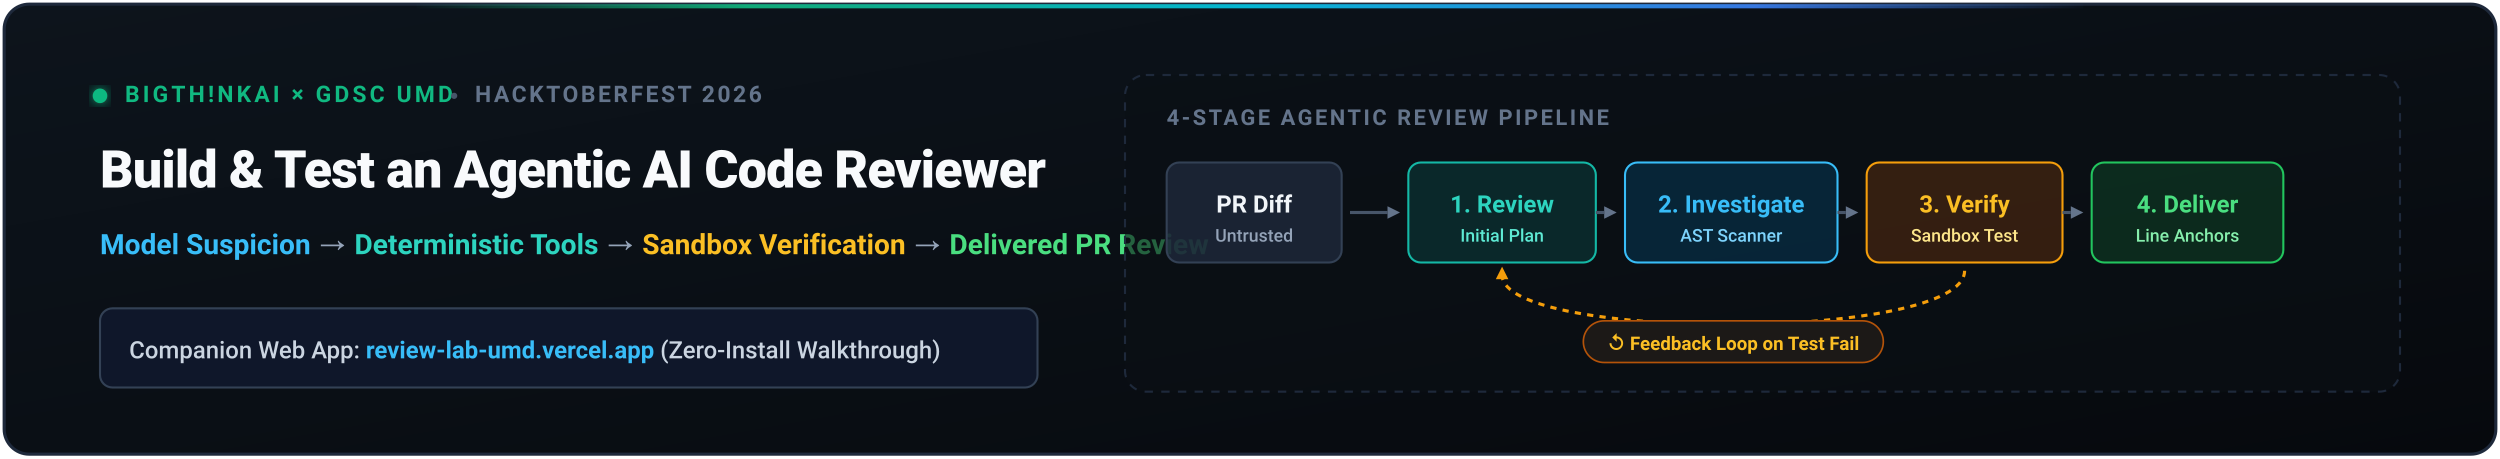
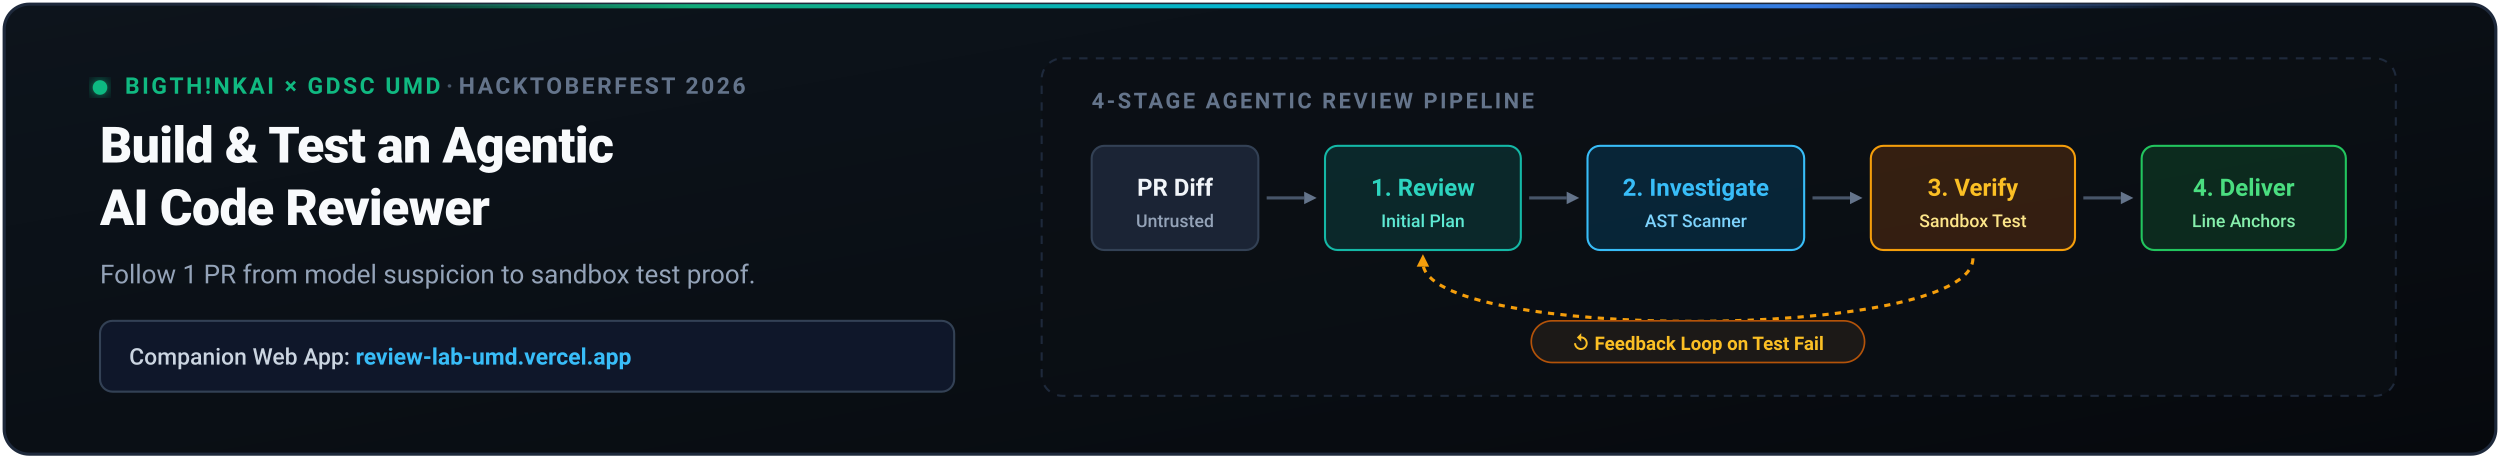
<svg xmlns="http://www.w3.org/2000/svg" viewBox="0 0 1200 220" width="100%" height="220" style="background: transparent; font-family: -apple-system, BlinkMacSystemFont, 'Segoe UI', Roboto, Helvetica, Arial, sans-serif;">
  <defs>
    <linearGradient id="bgGrad" x1="0%" y1="0%" x2="100%" y2="100%">
      <stop offset="0%" stop-color="#0d141c" />
      <stop offset="50%" stop-color="#0a0f15" />
      <stop offset="100%" stop-color="#06090d" />
    </linearGradient>
    <linearGradient id="accentGrad" x1="0%" y1="0%" x2="100%" y2="0%">
      <stop offset="0%" stop-color="#10b981" stop-opacity="0" />
      <stop offset="20%" stop-color="#10b981" stop-opacity="0.9" />
      <stop offset="50%" stop-color="#06b6d4" stop-opacity="1" />
      <stop offset="80%" stop-color="#3b82f6" stop-opacity="0.9" />
      <stop offset="100%" stop-color="#3b82f6" stop-opacity="0" />
    </linearGradient>
    <filter id="glow" x="-20%" y="-20%" width="140%" height="140%">
      <feGaussianBlur stdDeviation="3" result="blur" />
      <feComposite in="SourceGraphic" in2="blur" operator="over" />
    </filter>
  </defs>
  <rect x="2" y="2" width="1196" height="216" rx="12" fill="url(#bgGrad)" stroke="#1e293b" stroke-width="1.5" />
-   <rect x="200" y="2" width="800" height="2" fill="url(#accentGrad)" />
-   <circle cx="48" cy="46" r="3.5" fill="#10b981" filter="url(#glow)" />
-   <text x="60" y="49" fill="#10b981" font-size="11" font-weight="700" letter-spacing="1.5">BIGTH!NKAI × GDSC UMD</text>
-   <circle cx="218" cy="46" r="1.5" fill="#475569" />
-   <text x="228" y="49" fill="#64748b" font-size="11" font-weight="600" letter-spacing="1.2">HACKTOBERFEST 2026</text>
-   <text x="48" y="90" fill="#f8fafc" font-size="25" font-weight="800" letter-spacing="-0.4">Build &amp; Test an Agentic AI Code Reviewer</text>
-   <text x="48" y="122" fill="#94a3b8" font-size="13.5" font-weight="400">
-     <tspan fill="#38bdf8" font-weight="600">Model Suspicion</tspan> → 
-     <tspan fill="#2dd4bf" font-weight="600">Deterministic Tools</tspan> → 
-     <tspan fill="#fbbf24" font-weight="600">Sandbox Verification</tspan> → 
-     <tspan fill="#4ade80" font-weight="600">Delivered PR Review</tspan>
+   <rect x="150" y="2" width="900" height="2" fill="url(#accentGrad)" />
+   <circle cx="48" cy="42" r="3.5" fill="#10b981" filter="url(#glow)" />
+   <text x="60" y="45" font-size="11" font-weight="700" letter-spacing="1.2">
+     <tspan fill="#10b981">BIGTH!NKAI × GDSC UMD</tspan>
+     <tspan fill="#475569">   ·   </tspan>
+     <tspan fill="#64748b" font-weight="600">HACKTOBERFEST 2026</tspan>
  </text>
-   <rect x="48" y="148" width="450" height="38" rx="6" fill="#0f172a" stroke="#334155" stroke-width="1" />
-   <text x="62" y="172" fill="#cbd5e1" font-size="11.5" font-weight="500">
-     Companion Web App: <tspan fill="#38bdf8" font-weight="600">review-lab-umd.vercel.app</tspan> (Zero-Install Walkthrough)
+   <text x="48" y="78" fill="#f8fafc" font-size="24" font-weight="800" letter-spacing="-0.3">Build &amp; Test an Agentic</text>
+   <text x="48" y="108" fill="#f8fafc" font-size="24" font-weight="800" letter-spacing="-0.3">AI Code Reviewer</text>
+   <text x="48" y="136" fill="#94a3b8" font-size="12.5" font-weight="400">
+     Follow 1 PR from model suspicion to sandbox test proof.
  </text>
-   <g id="pipeline" transform="translate(540, 36)">
-     <rect x="0" y="0" width="612" height="152" rx="10" fill="#0b0f15" fill-opacity="0.6" stroke="#1e293b" stroke-width="1" stroke-dasharray="4,4" />
-     <text x="20" y="24" fill="#64748b" font-size="10.5" font-weight="700" letter-spacing="1.2">4-STAGE AGENTIC REVIEW PIPELINE</text>
-     <g transform="translate(20, 42)">
-       <rect width="84" height="48" rx="6" fill="#1e293b" fill-opacity="0.8" stroke="#334155" stroke-width="1" />
-       <text x="42" y="24" fill="#f1f5f9" font-size="11.5" font-weight="700" text-anchor="middle">PR Diff</text>
-       <text x="42" y="38" fill="#94a3b8" font-size="8.5" font-weight="500" text-anchor="middle">Untrusted</text>
+   <rect x="48" y="154" width="410" height="34" rx="6" fill="#0f172a" stroke="#334155" stroke-width="1" />
+   <text x="62" y="175" fill="#cbd5e1" font-size="11" font-weight="500">
+     Companion Web App: <tspan fill="#38bdf8" font-weight="600">review-lab-umd.vercel.app</tspan>
+   </text>
+   <g id="pipeline" transform="translate(500, 28)">
+     <rect x="0" y="0" width="650" height="162" rx="10" fill="#0b0f15" fill-opacity="0.75" stroke="#1e293b" stroke-width="1" stroke-dasharray="4,4" />
+     <text x="24" y="24" fill="#64748b" font-size="10.5" font-weight="700" letter-spacing="1.2">4-STAGE AGENTIC REVIEW PIPELINE</text>
+     <g transform="translate(24, 42)">
+       <rect width="80" height="50" rx="6" fill="#1e293b" fill-opacity="0.85" stroke="#334155" stroke-width="1" />
+       <text x="40" y="24" fill="#f1f5f9" font-size="11.5" font-weight="700" text-anchor="middle">PR Diff</text>
+       <text x="40" y="39" fill="#94a3b8" font-size="8.5" font-weight="500" text-anchor="middle">Untrusted</text>
    </g>
-     <path d="M 108 66 L 126 66" stroke="#475569" stroke-width="1.5" marker-end="url(#arrow)" />
-     <polygon points="126,63 132,66 126,69" fill="#64748b" />
+     <path d="M 108 67 L 126 67" stroke="#475569" stroke-width="1.5" />
+     <polygon points="126,64 132,67 126,70" fill="#64748b" />
    <g transform="translate(136, 42)">
-       <rect width="90" height="48" rx="6" fill="#0f766e" fill-opacity="0.25" stroke="#14b8a6" stroke-width="1" />
-       <text x="45" y="24" fill="#2dd4bf" font-size="11.5" font-weight="700" text-anchor="middle">1. Review</text>
-       <text x="45" y="38" fill="#5eead4" font-size="8.5" font-weight="500" text-anchor="middle">Initial Plan</text>
+       <rect width="94" height="50" rx="6" fill="#0f766e" fill-opacity="0.25" stroke="#14b8a6" stroke-width="1" />
+       <text x="47" y="24" fill="#2dd4bf" font-size="11.5" font-weight="700" text-anchor="middle">1. Review</text>
+       <text x="47" y="39" fill="#5eead4" font-size="8.5" font-weight="500" text-anchor="middle">Initial Plan</text>
    </g>
-     <polygon points="230,63 236,66 230,69" fill="#64748b" />
-     <path d="M 226 66 L 230 66" stroke="#475569" stroke-width="1.5" />
-     <g transform="translate(240, 42)">
-       <rect width="102" height="48" rx="6" fill="#0369a1" fill-opacity="0.25" stroke="#38bdf8" stroke-width="1" />
-       <text x="51" y="24" fill="#38bdf8" font-size="11.5" font-weight="700" text-anchor="middle">2. Investigate</text>
-       <text x="51" y="38" fill="#7dd3fc" font-size="8.5" font-weight="500" text-anchor="middle">AST Scanner</text>
+     <path d="M 234 67 L 252 67" stroke="#475569" stroke-width="1.5" />
+     <polygon points="252,64 258,67 252,70" fill="#64748b" />
+     <g transform="translate(262, 42)">
+       <rect width="104" height="50" rx="6" fill="#0369a1" fill-opacity="0.25" stroke="#38bdf8" stroke-width="1" />
+       <text x="52" y="24" fill="#38bdf8" font-size="11.5" font-weight="700" text-anchor="middle">2. Investigate</text>
+       <text x="52" y="39" fill="#7dd3fc" font-size="8.5" font-weight="500" text-anchor="middle">AST Scanner</text>
    </g>
-     <polygon points="346,63 352,66 346,69" fill="#64748b" />
-     <path d="M 342 66 L 346 66" stroke="#475569" stroke-width="1.5" />
-     <g transform="translate(356, 42)">
-       <rect width="94" height="48" rx="6" fill="#b45309" fill-opacity="0.25" stroke="#f59e0b" stroke-width="1" />
-       <text x="47" y="24" fill="#fbbf24" font-size="11.5" font-weight="700" text-anchor="middle">3. Verify</text>
-       <text x="47" y="38" fill="#fde68a" font-size="8.5" font-weight="500" text-anchor="middle">Sandbox Test</text>
+     <path d="M 370 67 L 388 67" stroke="#475569" stroke-width="1.5" />
+     <polygon points="388,64 394,67 388,70" fill="#64748b" />
+     <g transform="translate(398, 42)">
+       <rect width="98" height="50" rx="6" fill="#b45309" fill-opacity="0.25" stroke="#f59e0b" stroke-width="1" />
+       <text x="49" y="24" fill="#fbbf24" font-size="11.5" font-weight="700" text-anchor="middle">3. Verify</text>
+       <text x="49" y="39" fill="#fde68a" font-size="8.5" font-weight="500" text-anchor="middle">Sandbox Test</text>
    </g>
-     <polygon points="454,63 460,66 454,69" fill="#64748b" />
-     <path d="M 450 66 L 454 66" stroke="#475569" stroke-width="1.5" />
-     <g transform="translate(464, 42)">
-       <rect width="92" height="48" rx="6" fill="#15803d" fill-opacity="0.25" stroke="#22c55e" stroke-width="1" />
-       <text x="46" y="24" fill="#4ade80" font-size="11.5" font-weight="700" text-anchor="middle">4. Deliver</text>
-       <text x="46" y="38" fill="#86efac" font-size="8.5" font-weight="500" text-anchor="middle">Line Anchors</text>
+     <path d="M 500 67 L 518 67" stroke="#475569" stroke-width="1.5" />
+     <polygon points="518,64 524,67 518,70" fill="#64748b" />
+     <g transform="translate(528, 42)">
+       <rect width="98" height="50" rx="6" fill="#15803d" fill-opacity="0.25" stroke="#22c55e" stroke-width="1" />
+       <text x="49" y="24" fill="#4ade80" font-size="11.5" font-weight="700" text-anchor="middle">4. Deliver</text>
+       <text x="49" y="39" fill="#86efac" font-size="8.5" font-weight="500" text-anchor="middle">Line Anchors</text>
    </g>
-     <path d="M 403 94 C 403 128, 181 128, 181 96" fill="none" stroke="#f59e0b" stroke-width="1.5" stroke-dasharray="3,3" />
-     <polygon points="178,98 181,92 184,98" fill="#f59e0b" />
-     <rect x="220" y="118" width="144" height="20" rx="10" fill="#1c1917" stroke="#b45309" stroke-width="0.8" />
-     <text x="292" y="132" fill="#fbbf24" font-size="9" font-weight="600" text-anchor="middle">↺ Feedback Loop on Test Fail</text>
+     <path d="M 447 96 C 447 136, 183 136, 183 98" fill="none" stroke="#f59e0b" stroke-width="1.5" stroke-dasharray="3,3" />
+     <polygon points="180,100 183,94 186,100" fill="#f59e0b" />
+     <rect x="235" y="126" width="160" height="20" rx="10" fill="#1c1917" stroke="#b45309" stroke-width="0.8" />
+     <text x="315" y="140" fill="#fbbf24" font-size="9" font-weight="600" text-anchor="middle">↺ Feedback Loop on Test Fail</text>
  </g>
</svg>
